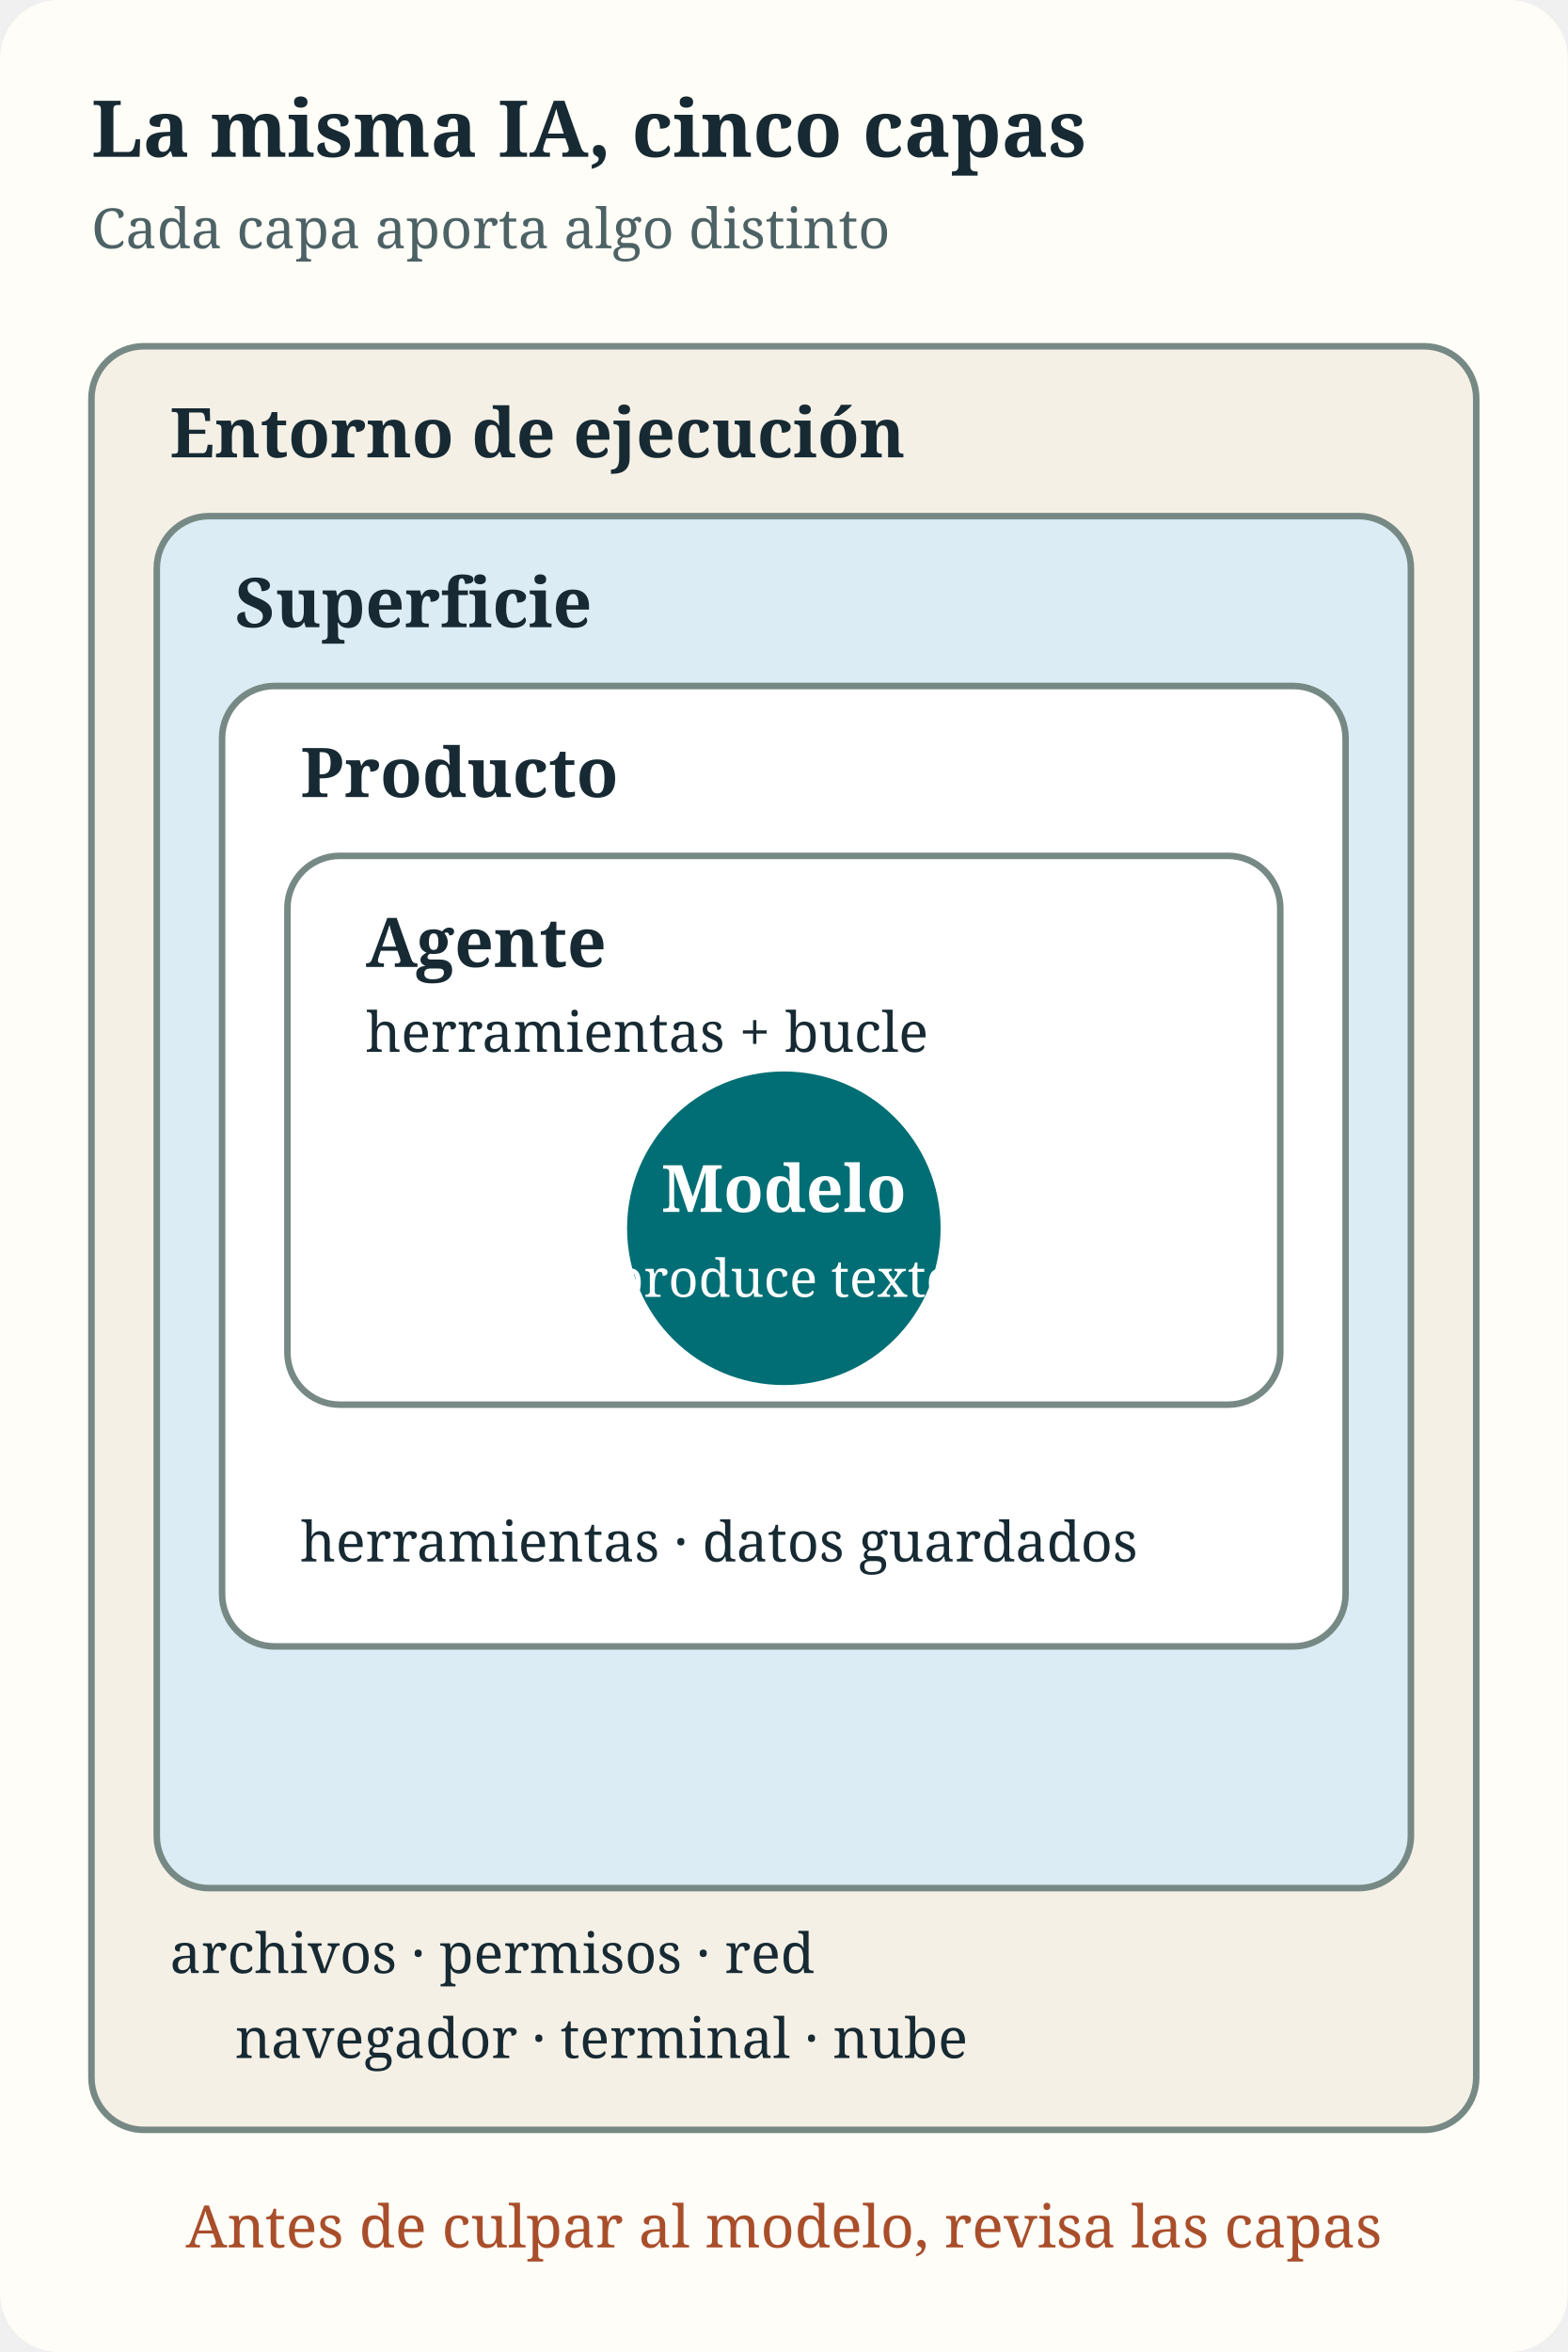
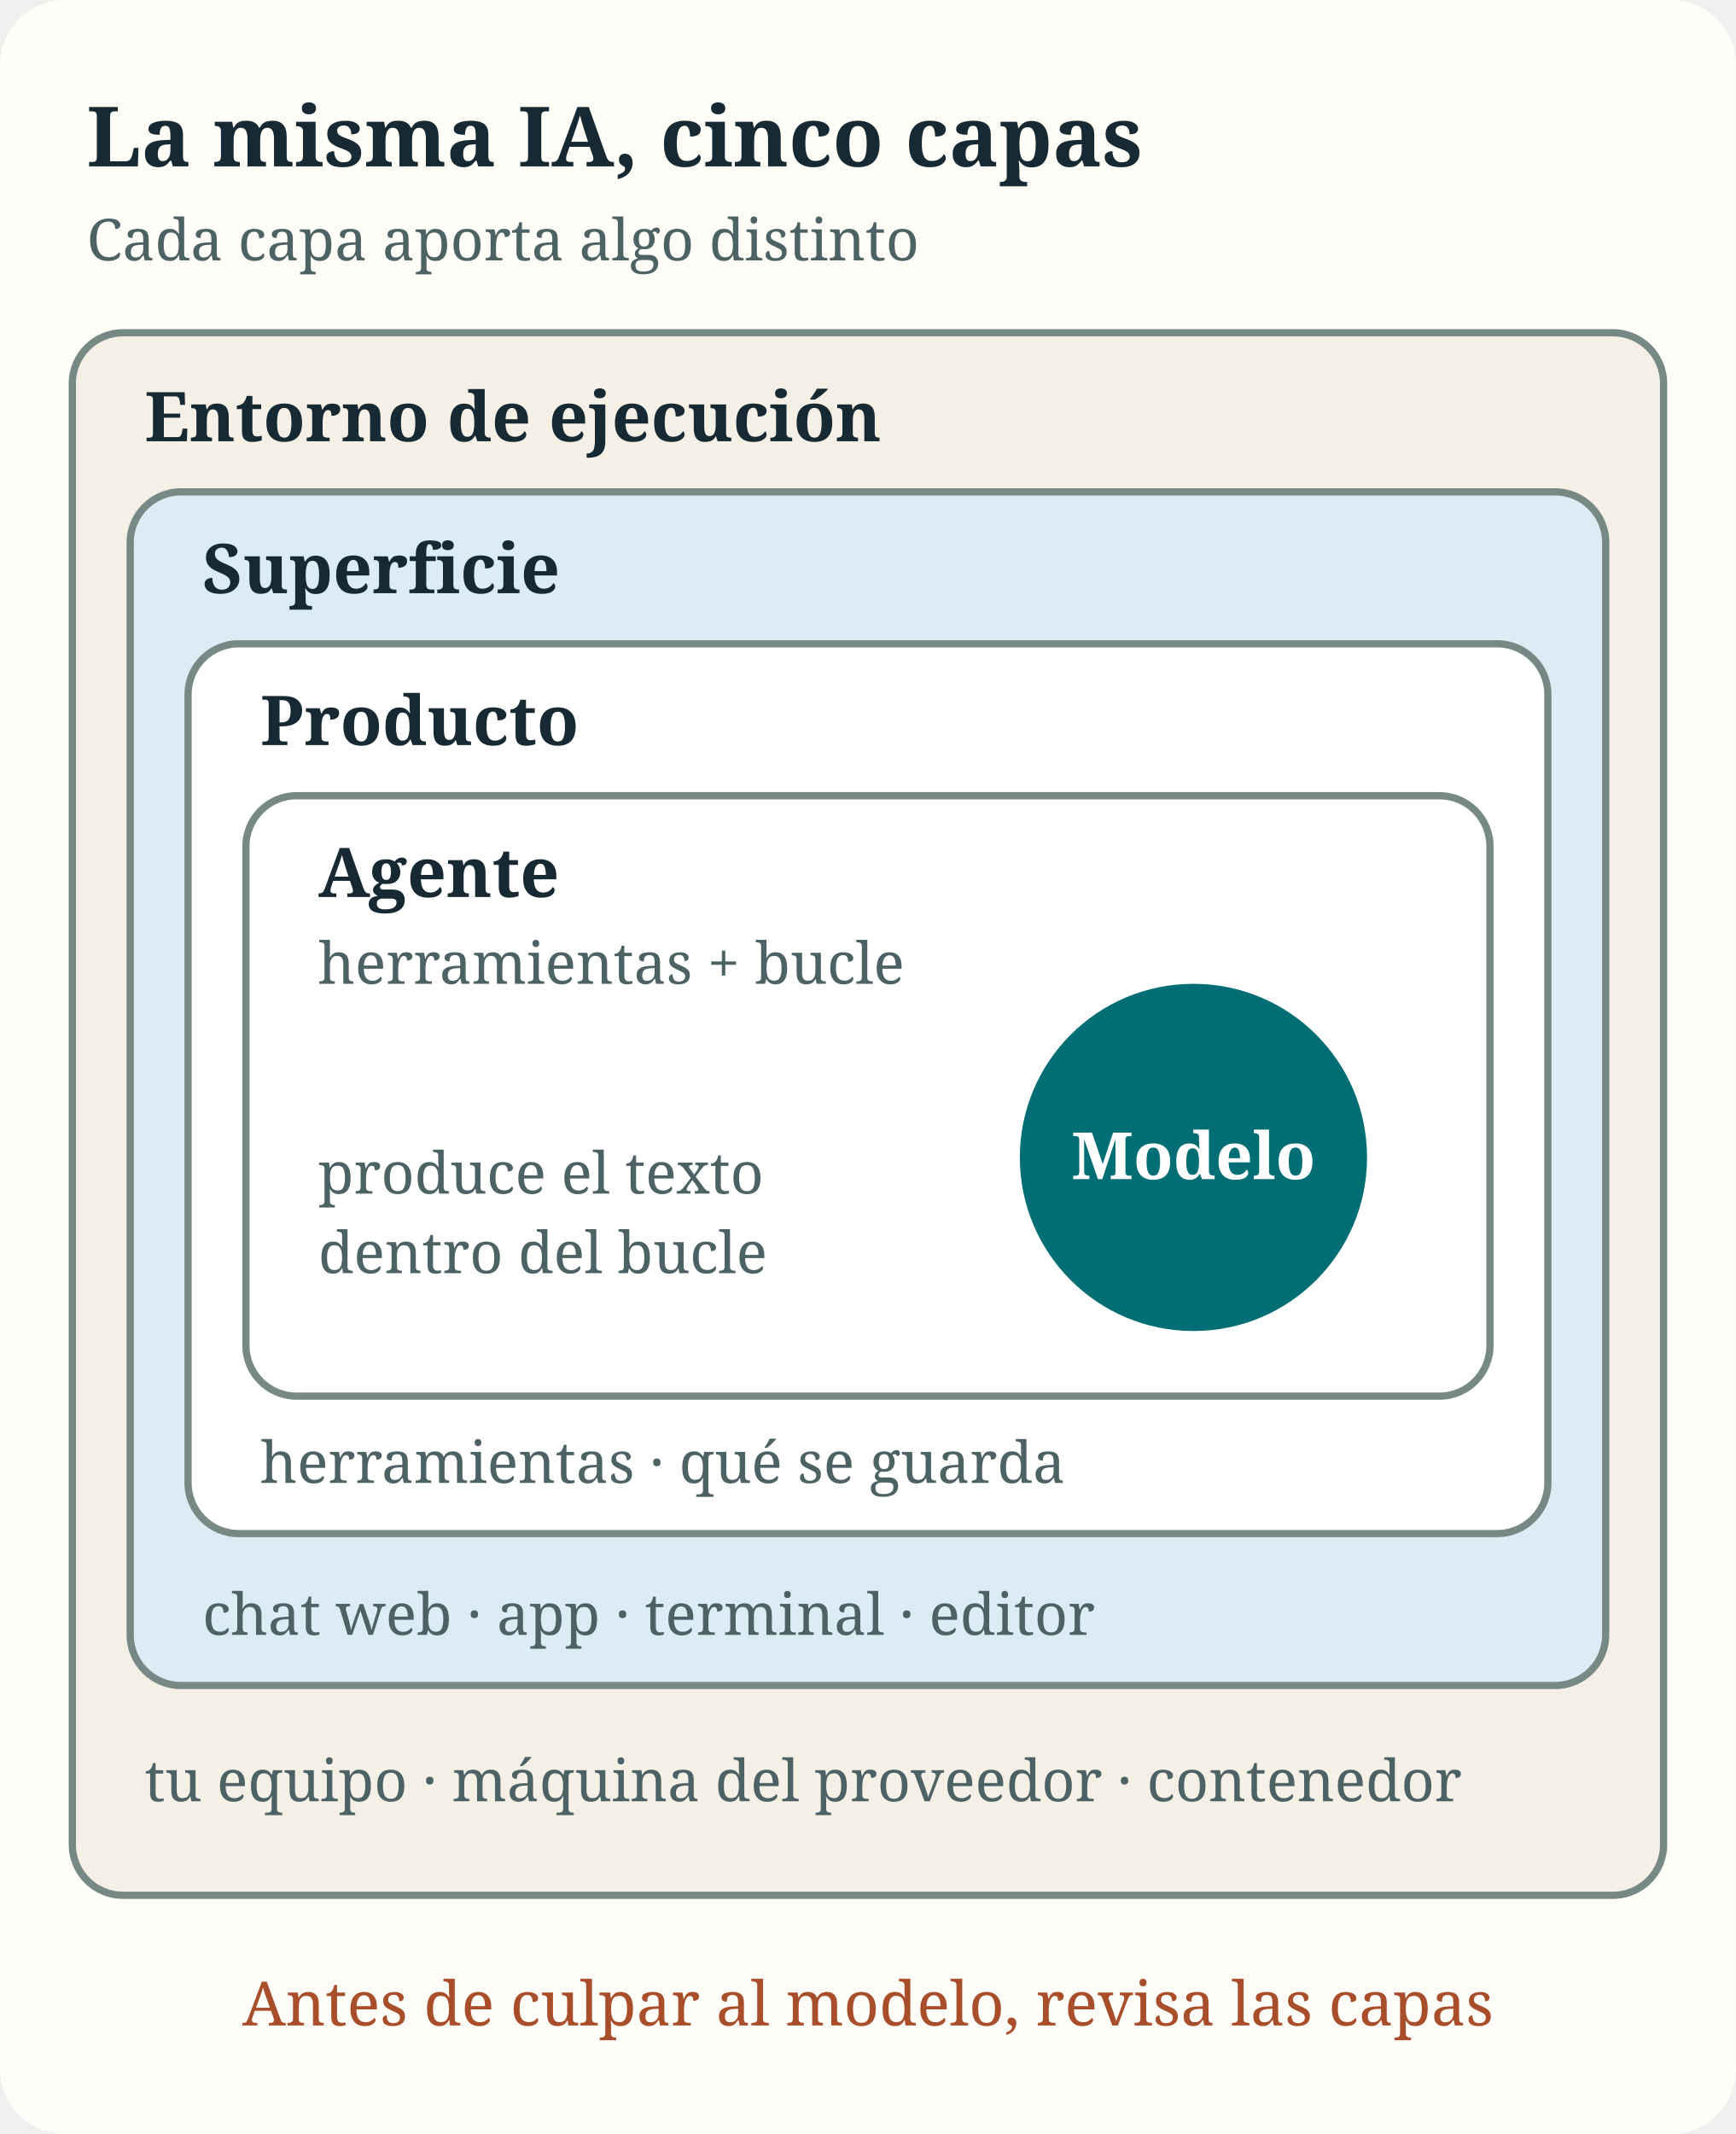
- <svg xmlns="http://www.w3.org/2000/svg" viewBox="0 0 480 720" role="img" aria-labelledby="t d" font-family="'Source Serif 4', Georgia, serif">
-   <rect width="480" height="720" rx="18" fill="#FFFDF7" />
-   <text x="28" y="48" font-family="Fraunces, Georgia, serif" font-size="24" font-weight="700" fill="#172A33">La misma IA, cinco capas</text>
-   <text x="28" y="76" font-size="17" fill="#4D6265">Cada capa aporta algo distinto</text>
-   <g fill="#FFF" stroke="#778984" stroke-width="2">
-     <rect x="28" y="106" width="424" height="546" rx="16" fill="#F5F0E6" />
-     <rect x="48" y="158" width="384" height="420" rx="16" fill="#DCECF5" />
-     <rect x="68" y="210" width="344" height="294" rx="16" />
-     <rect x="88" y="262" width="304" height="168" rx="16" />
-   </g>
-   <g font-size="17" fill="#172A33">
-     <text x="52" y="140" font-family="Fraunces, Georgia, serif" font-size="21" font-weight="700">Entorno de ejecución</text>
-     <text x="52" y="604">archivos · permisos · red</text>
-     <text x="72" y="192" font-family="Fraunces, Georgia, serif" font-size="21" font-weight="700">Superficie</text>
-     <text x="72" y="630">navegador · terminal · nube</text>
-     <text x="92" y="244" font-family="Fraunces, Georgia, serif" font-size="21" font-weight="700">Producto</text>
-     <text x="92" y="478">herramientas · datos guardados</text>
-     <text x="112" y="296" font-family="Fraunces, Georgia, serif" font-size="21" font-weight="700">Agente</text>
-     <text x="112" y="322">herramientas + bucle</text>
-   </g>
-   <circle cx="240" cy="376" r="48" fill="#006E74" />
-   <text x="240" y="371" text-anchor="middle" font-family="Fraunces, Georgia, serif" font-size="20" font-weight="700" fill="#FFF">Modelo</text>
-   <text x="240" y="397" text-anchor="middle" font-size="16" fill="#FFF">produce texto</text>
-   <text x="240" y="688" text-anchor="middle" font-size="18" fill="#A94E2B">Antes de culpar al modelo, revisa las capas</text>
+ <svg xmlns="http://www.w3.org/2000/svg" viewBox="0 0 480 590" role="img" aria-labelledby="cinco-capas-t cinco-capas-d">
+   <rect width="480" height="590" rx="18" fill="#FFFDF7" />
+   <text x="24" y="46" font-family="Fraunces, Georgia, serif" font-size="23" font-weight="700" fill="#172A33">La misma IA, cinco capas</text>
+   <text x="24" y="72" font-family="'Source Serif 4', Georgia, serif" font-size="16" fill="#4D6265">Cada capa aporta algo distinto</text>
+   <rect x="20" y="92" width="440" height="432" rx="14" fill="#F5F0E6" stroke="#778984" stroke-width="2" />
+   <text x="40" y="122" font-family="Fraunces, Georgia, serif" font-size="19" font-weight="700" fill="#172A33">Entorno de ejecución</text>
+   <rect x="36" y="136" width="408" height="330" rx="14" fill="#DCECF5" stroke="#778984" stroke-width="2" />
+   <text x="56" y="164" font-family="Fraunces, Georgia, serif" font-size="19" font-weight="700" fill="#172A33">Superficie</text>
+   <rect x="52" y="178" width="376" height="246" rx="14" fill="#FFFFFF" stroke="#778984" stroke-width="2" />
+   <text x="72" y="206" font-family="Fraunces, Georgia, serif" font-size="19" font-weight="700" fill="#172A33">Producto</text>
+   <rect x="68" y="220" width="344" height="166" rx="14" fill="#FFFFFF" stroke="#778984" stroke-width="2" />
+   <text x="88" y="248" font-family="Fraunces, Georgia, serif" font-size="19" font-weight="700" fill="#172A33">Agente</text>
+   <text x="88" y="272" font-family="'Source Serif 4', Georgia, serif" font-size="16" fill="#4D6265">herramientas + bucle</text>
+   <circle cx="330" cy="320" r="48" fill="#006E74" />
+   <text x="330" y="326" font-family="Fraunces, Georgia, serif" font-size="18" font-weight="700" fill="#FFFFFF" text-anchor="middle">Modelo</text>
+   <text x="88" y="330" font-family="'Source Serif 4', Georgia, serif" font-size="16" fill="#4D6265">produce el texto</text>
+   <text x="88" y="352" font-family="'Source Serif 4', Georgia, serif" font-size="16" fill="#4D6265">dentro del bucle</text>
+   <text x="72" y="410" font-family="'Source Serif 4', Georgia, serif" font-size="16" fill="#4D6265">herramientas · qué se guarda</text>
+   <text x="56" y="452" font-family="'Source Serif 4', Georgia, serif" font-size="16" fill="#4D6265">chat web · app · terminal · editor</text>
+   <text x="40" y="498" font-family="'Source Serif 4', Georgia, serif" font-size="16" fill="#4D6265">tu equipo · máquina del proveedor · contenedor</text>
+   <text x="240" y="560" font-family="'Source Serif 4', Georgia, serif" font-size="17" fill="#A94E2B" text-anchor="middle">Antes de culpar al modelo, revisa las capas</text>
</svg>
